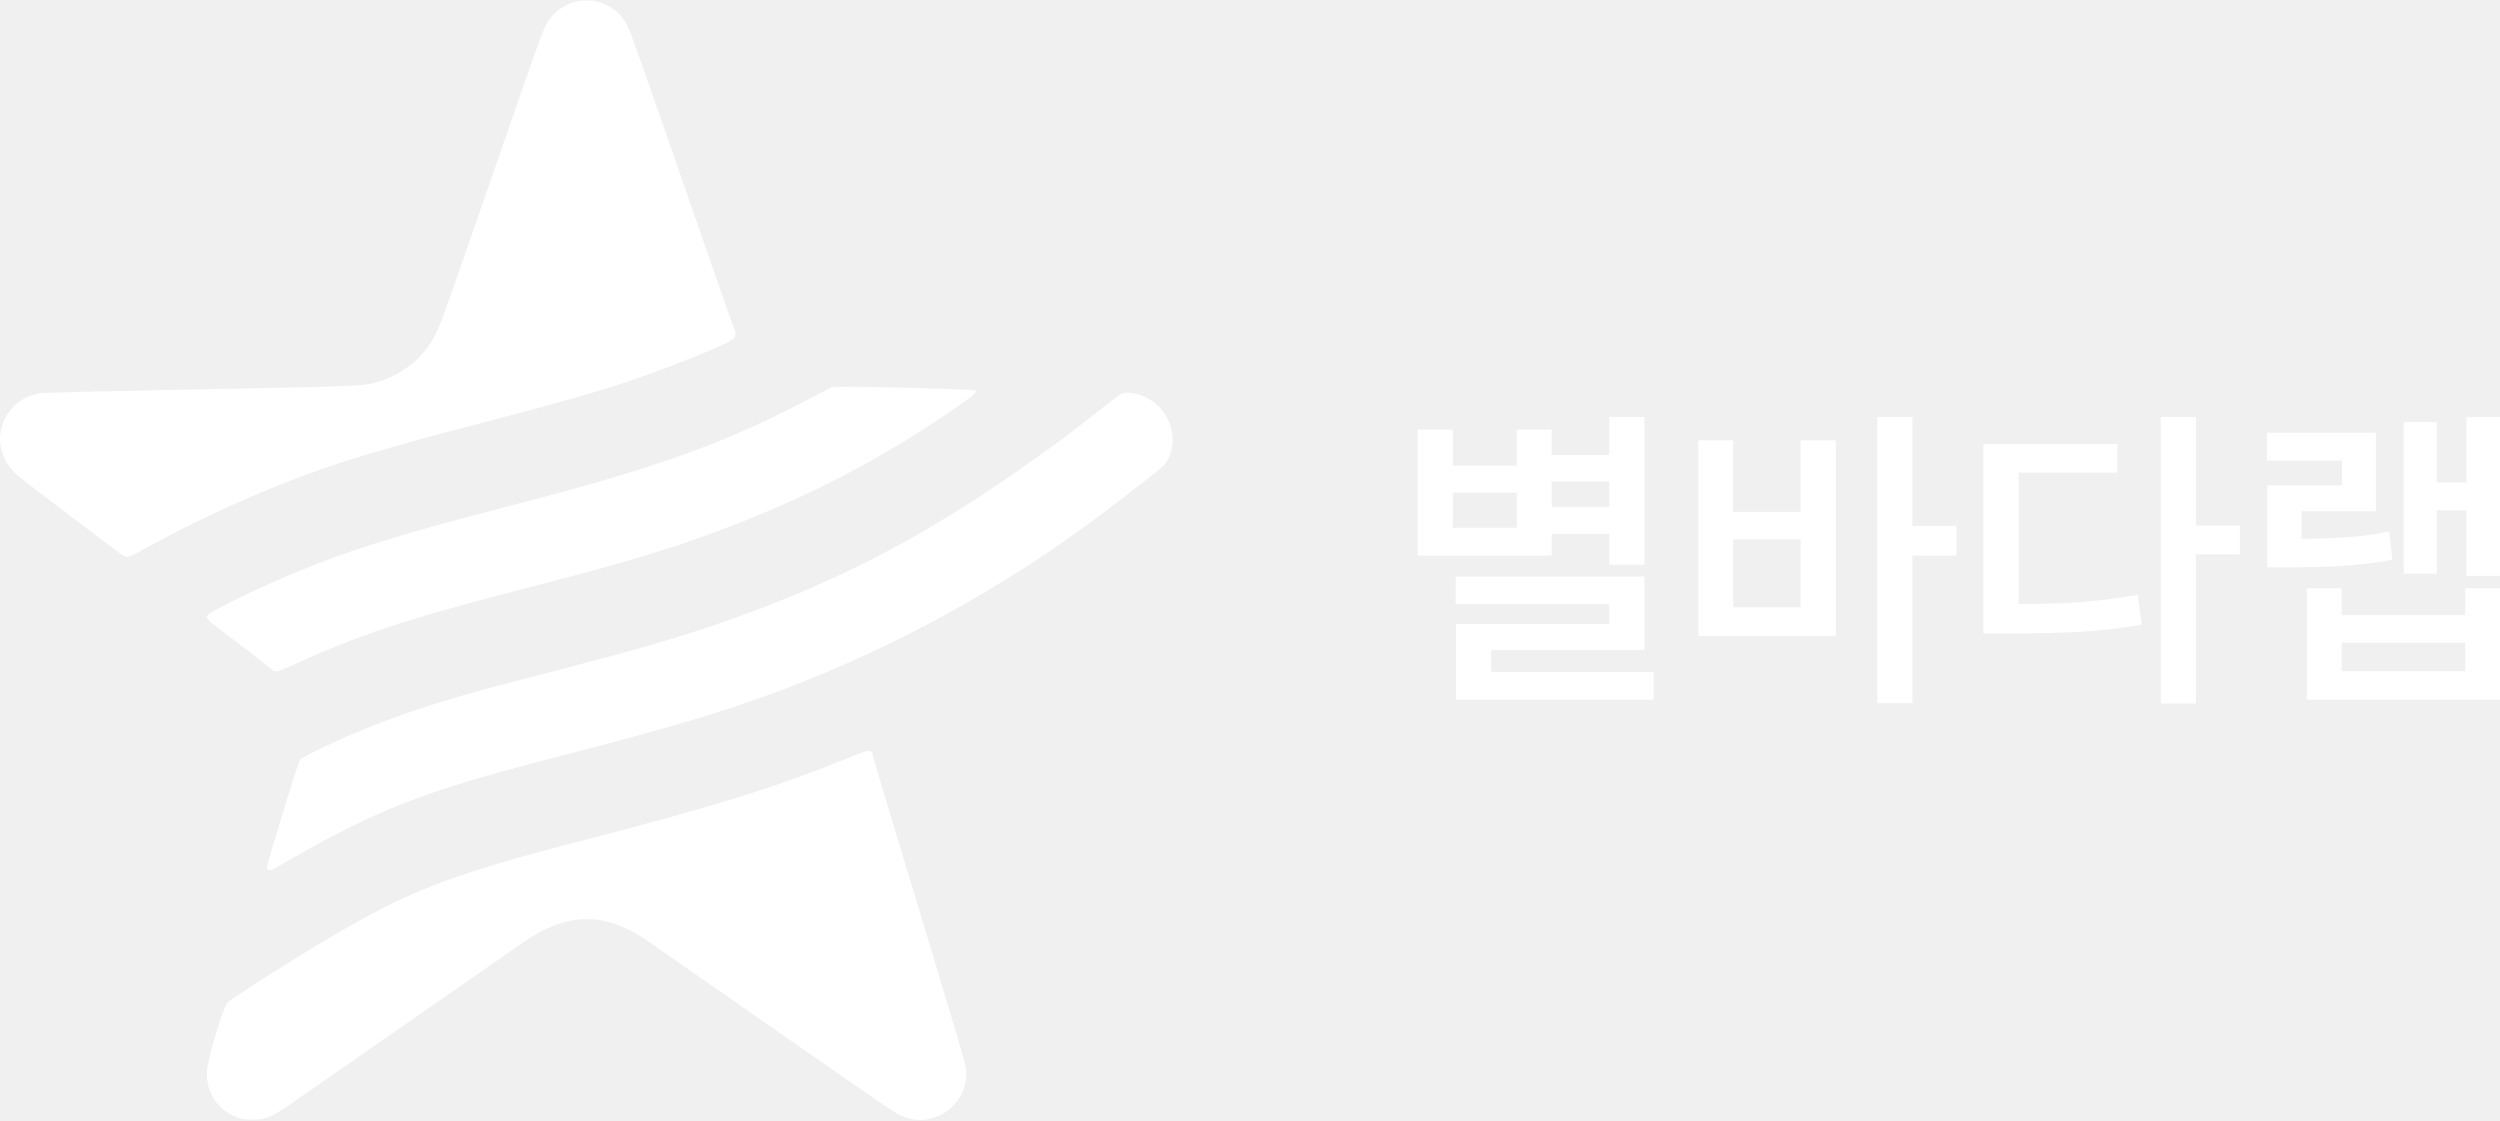
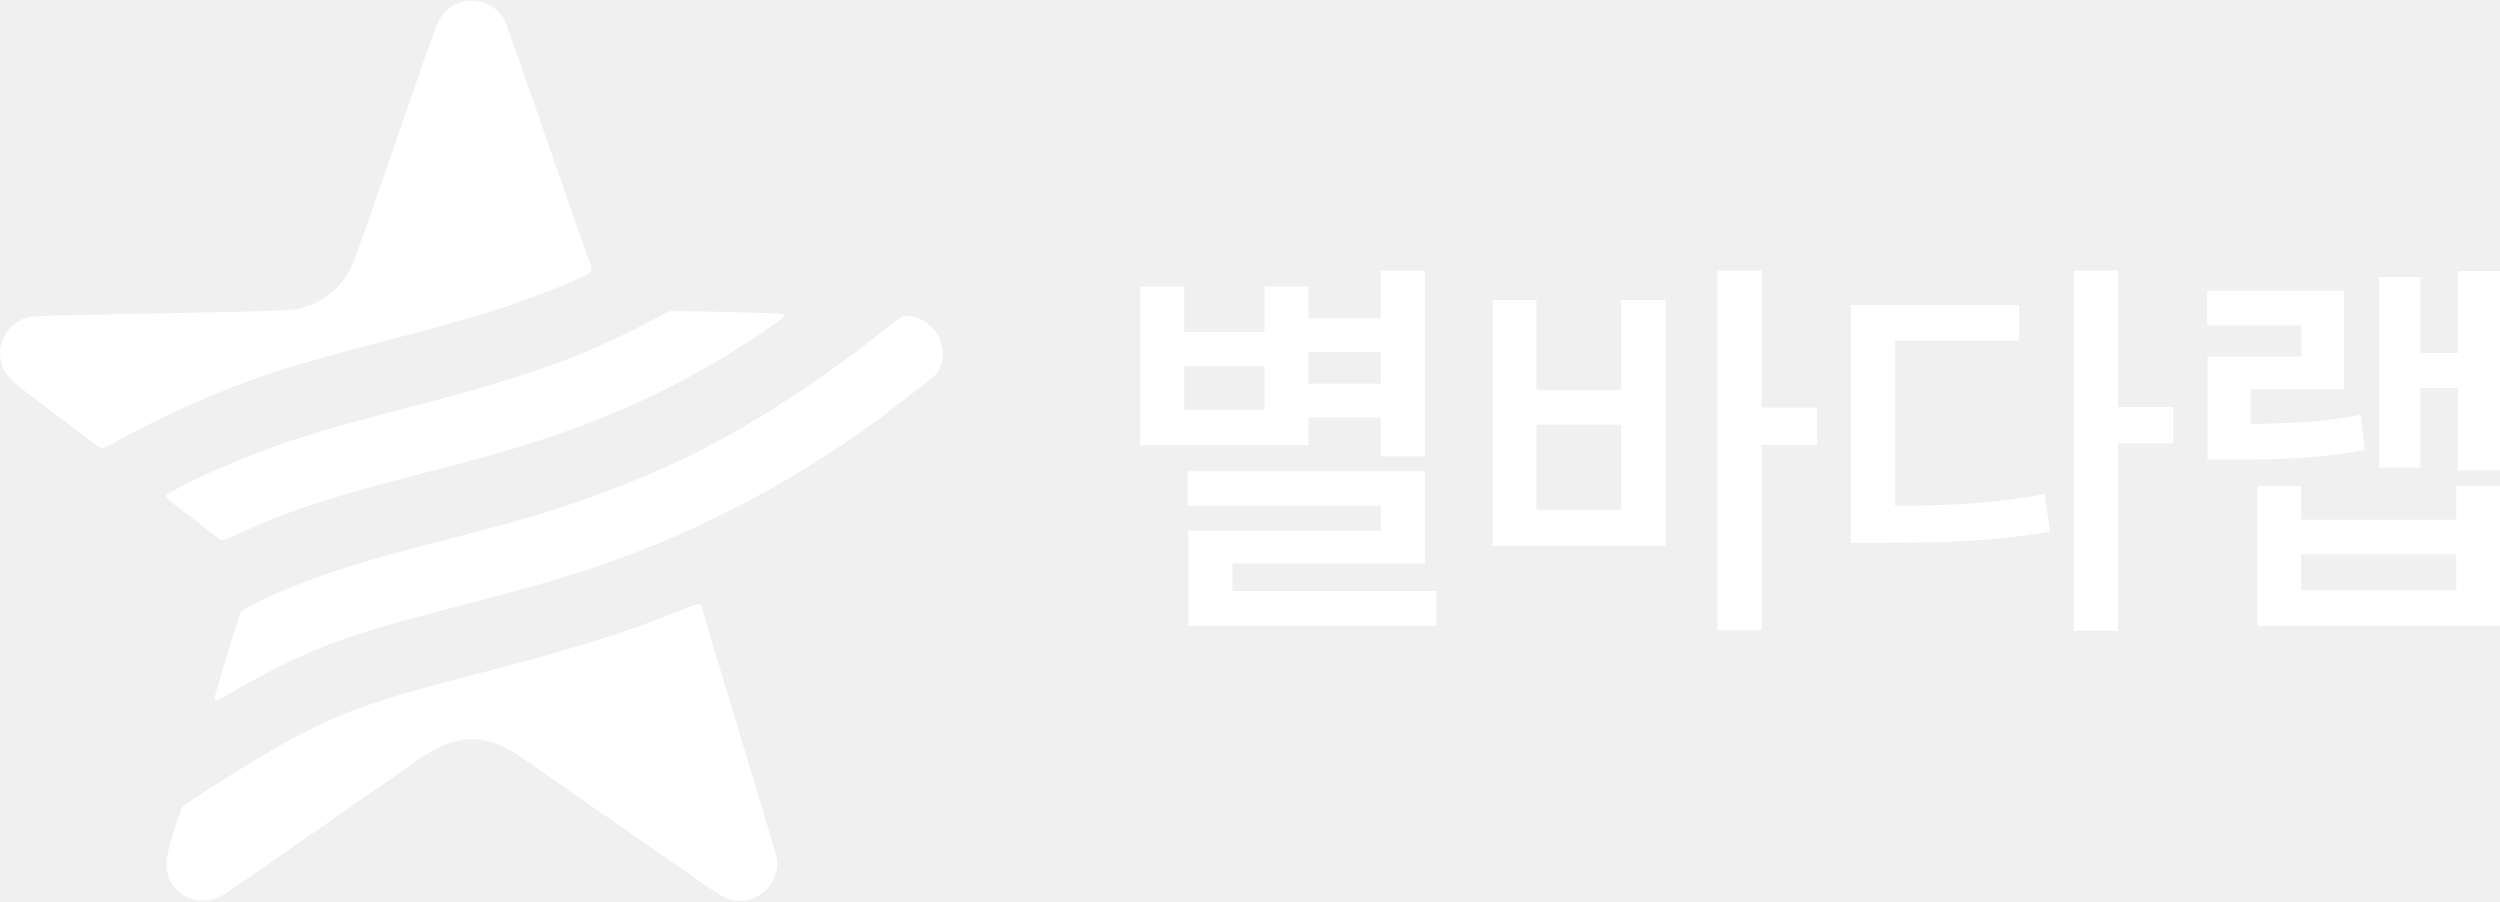
- <svg xmlns="http://www.w3.org/2000/svg" viewBox="0 0 925.66 414.51" width="926" height="415" role="img" aria-label="BYULBADA LAB">
+ <svg xmlns="http://www.w3.org/2000/svg" viewBox="0 0 1151.08 414.51" width="1151" height="415" role="img" aria-label="BYULBADA LAB">
  <g transform="translate(-39.3962,-28.7216) scale(0.378787)">
    <path d="M339.0,1168.6C318.4,1162.9 305.0,1144.1 306.3,1122.6C307.0,1109.8 322.3,1059.2 326.7,1055.0C330.4,1051.4 392.5,1011.9 420.5,995.3C502.9,946.3 542.3,931.0 670.0,897.9C804.3,863.1 858.7,846.2 932.6,816.5C956.1,807.0 955.9,807.0 958.0,816.4C958.6,819.1 964.2,838.4 970.6,859.4C988.1,917.3 997.6,948.9 1003.0,966.5C1026.5,1043.8 1046.4,1110.5 1047.6,1116.2C1054.5,1149.3 1022.5,1178.2 990.2,1168.1C981.7,1165.5 984.5,1167.4 870.0,1087.7C813.1,1048.1 762.9,1013.2 758.5,1010.1C754.1,1007.1 746.0,1001.4 740.5,997.5C696.3,966.0 659.6,965.9 614.5,997.2C602.8,1005.3 414.9,1136.0 392.0,1151.9C374.9,1163.8 369.9,1166.7 362.5,1168.6C356.4,1170.3 345.0,1170.2 339.0,1168.6ZM220.1,615.5C216.7,613.0 196.1,597.4 174.2,580.8C152.4,564.2 131.8,548.6 128.5,546.1C115.3,536.1 109.4,528.5 105.8,516.7C98.2,491.5 115.6,464.2 142.0,460.0C147.9,459.1 197.8,457.9 350.0,455.0C445.8,453.1 458.9,452.5 470.3,449.6C491.8,443.9 511.6,430.3 523.2,413.2C530.9,401.9 533.9,394.6 549.1,351.0C556.8,328.7 574.2,278.8 587.7,240.0C601.1,201.2 617.0,155.5 622.9,138.5C628.9,121.4 635.2,104.6 637.0,101.1C654.0,67.4 701.0,67.4 717.7,101.1C719.4,104.6 730.4,134.9 742.0,168.5C753.6,202.1 768.1,243.7 774.2,261.0C780.2,278.3 793.0,315.2 802.7,343.0C812.3,370.8 820.8,394.7 821.6,396.2C823.5,399.9 823.4,404.4 821.2,406.3C813.9,412.9 743.7,440.6 698.5,454.6C670.3,463.4 616.4,478.2 562.5,492.0C544.9,496.5 522.2,502.6 512.0,505.5C501.8,508.4 486.8,512.7 478.5,515.0C401.6,536.4 319.5,570.7 241.5,613.9C228.3,621.2 227.9,621.2 220.1,615.5Z" fill="#FFFFFF" />
    <path d="M365.0,923.6C365.0,922.3 367.0,914.5 369.5,906.3C388.6,842.8 395.9,819.8 397.6,817.9C398.6,816.7 407.4,811.9 417.0,807.3C471.2,781.2 526.8,762.0 610.0,740.6C727.5,710.5 770.7,698.0 824.0,678.8C930.8,640.3 1014.0,596.2 1114.5,524.6C1145.5,502.5 1150.7,498.5 1188.5,468.7C1200.7,459.0 1202.9,458.2 1212.2,459.9C1242.9,465.3 1259.9,500.4 1244.4,526.7C1241.9,531.0 1237.4,534.6 1190.0,571.0C1092.7,645.5 982.4,706.9 869.1,749.5C811.1,771.3 764.1,785.3 645.5,816.0C513.5,850.2 470.9,867.1 373.5,923.7C368.1,926.8 365.0,926.8 365.0,923.6ZM368.3,728.7C363.5,724.5 346.1,711.0 330.5,699.4C305.3,680.6 304.1,679.4 307.6,676.0C310.3,673.4 339.3,658.5 359.5,649.5C431.4,617.2 478.3,601.9 609.5,568.0C746.3,532.6 815.2,507.7 896.3,464.6C906.9,459.0 916.3,454.1 917.3,453.7C920.8,452.4 1054.8,455.6 1057.1,457.1C1059.6,458.6 1056.9,461.1 1039.4,473.2C964.6,525.3 883.3,566.8 793.5,599.0C747.0,615.7 702.5,628.7 615.5,651.0C506.8,678.9 453.6,696.4 393.3,724.1C373.8,733.1 373.3,733.2 368.3,728.7Z" fill="#FFFFFF" />
  </g>
-   <path d="M608.872 208.957H595.857V197.467H574.516V205.557H524.917V158.89H537.933V172.257H561.618V158.89H574.516V168.27H595.857V154.199H608.872ZM608.872 240.499H552.12V248.59H612.272V258.908H539.105V230.884H595.857V223.497H538.988V213.296H608.872ZM561.618 195.239V182.223H537.933V195.239ZM595.857 187.5V178.119H574.516V187.5Z" fill="#FFFFFF" />
-   <path d="M708.098 194.535H724.396V205.557H708.098V260.198H695.082V154.199H708.098ZM641.731 189.376H666.707V162.876H679.722V235.34H628.833V162.876H641.731ZM666.707 224.67V199.577H641.731V224.67Z" fill="#FFFFFF" />
-   <path d="M813.069 194.418H829.367V205.088H813.069V260.315H800.054V154.199H813.069ZM783.99 174.836H747.406V223.497Q760.246 223.497 770.564 222.735Q780.883 221.973 791.494 220.097L793.018 231.119Q781.527 233.112 770.3 233.757Q759.073 234.402 743.185 234.402H734.391V164.283H783.99Z" fill="#FFFFFF" />
-   <path d="M925.662 213.061H913.233V188.79H902.211V212.241H890.016V156.076H902.211V178.471H913.233V154.317H925.662ZM867.034 227.601H912.764V217.634H925.662V258.908H854.136V217.634H867.034ZM912.764 248.355V237.802H867.034V248.355ZM879.698 189.141H852.143V199.401Q862.579 199.225 869.849 198.698Q877.118 198.17 884.623 196.646L885.795 207.081Q876.708 208.723 868.002 209.309Q859.296 209.896 846.749 209.896H839.48V179.526H867.152V170.381H839.362V160.062H879.698Z" fill="#FFFFFF" />
+   <path d="M656.096 209.914H635.76V191.959H602.416V204.601H524.917V131.683H545.254V152.569H582.262V131.683H602.416V146.34H635.76V124.354H656.096ZM656.096 259.198H567.422V271.839H661.409V287.962H547.086V244.174H635.76V232.632H546.903V216.693H656.096ZM582.262 188.478V168.142H545.254V188.478ZM635.76 176.386V161.729H602.416V176.386Z" fill="#FFFFFF" />
+   <path d="M811.137 187.379H836.603V204.601H811.137V289.977H790.8V124.354H811.137ZM707.439 179.318H746.463V137.912H766.8V251.136H687.286V137.912H707.439ZM746.463 234.464V195.257H707.439V234.464Z" fill="#FFFFFF" />
+   <path d="M975.154 187.196H1000.621V203.868H975.154V290.16H954.818V124.354H975.154ZM929.718 156.599H872.556V232.632Q892.618 232.632 908.74 231.441Q924.863 230.25 941.444 227.319L943.825 244.541Q925.871 247.655 908.328 248.663Q890.786 249.671 865.961 249.671H852.22V140.111H929.718Z" fill="#FFFFFF" />
+   <path d="M1151.081 216.326H1131.66V178.402H1114.439V215.044H1095.385V127.286H1114.439V162.279H1131.66V124.538H1151.081ZM1059.475 239.044H1130.928V223.471H1151.081V287.962H1039.322V223.471H1059.475ZM1130.928 271.473V254.984H1059.475V271.473ZM1079.262 178.951H1036.208V194.982Q1052.513 194.707 1063.872 193.883Q1075.231 193.058 1086.957 190.677L1088.789 206.982Q1074.59 209.547 1060.987 210.463Q1047.383 211.38 1027.78 211.38H1016.421V163.928H1059.659V149.637H1016.238V133.515H1079.262Z" fill="#FFFFFF" />
</svg>
